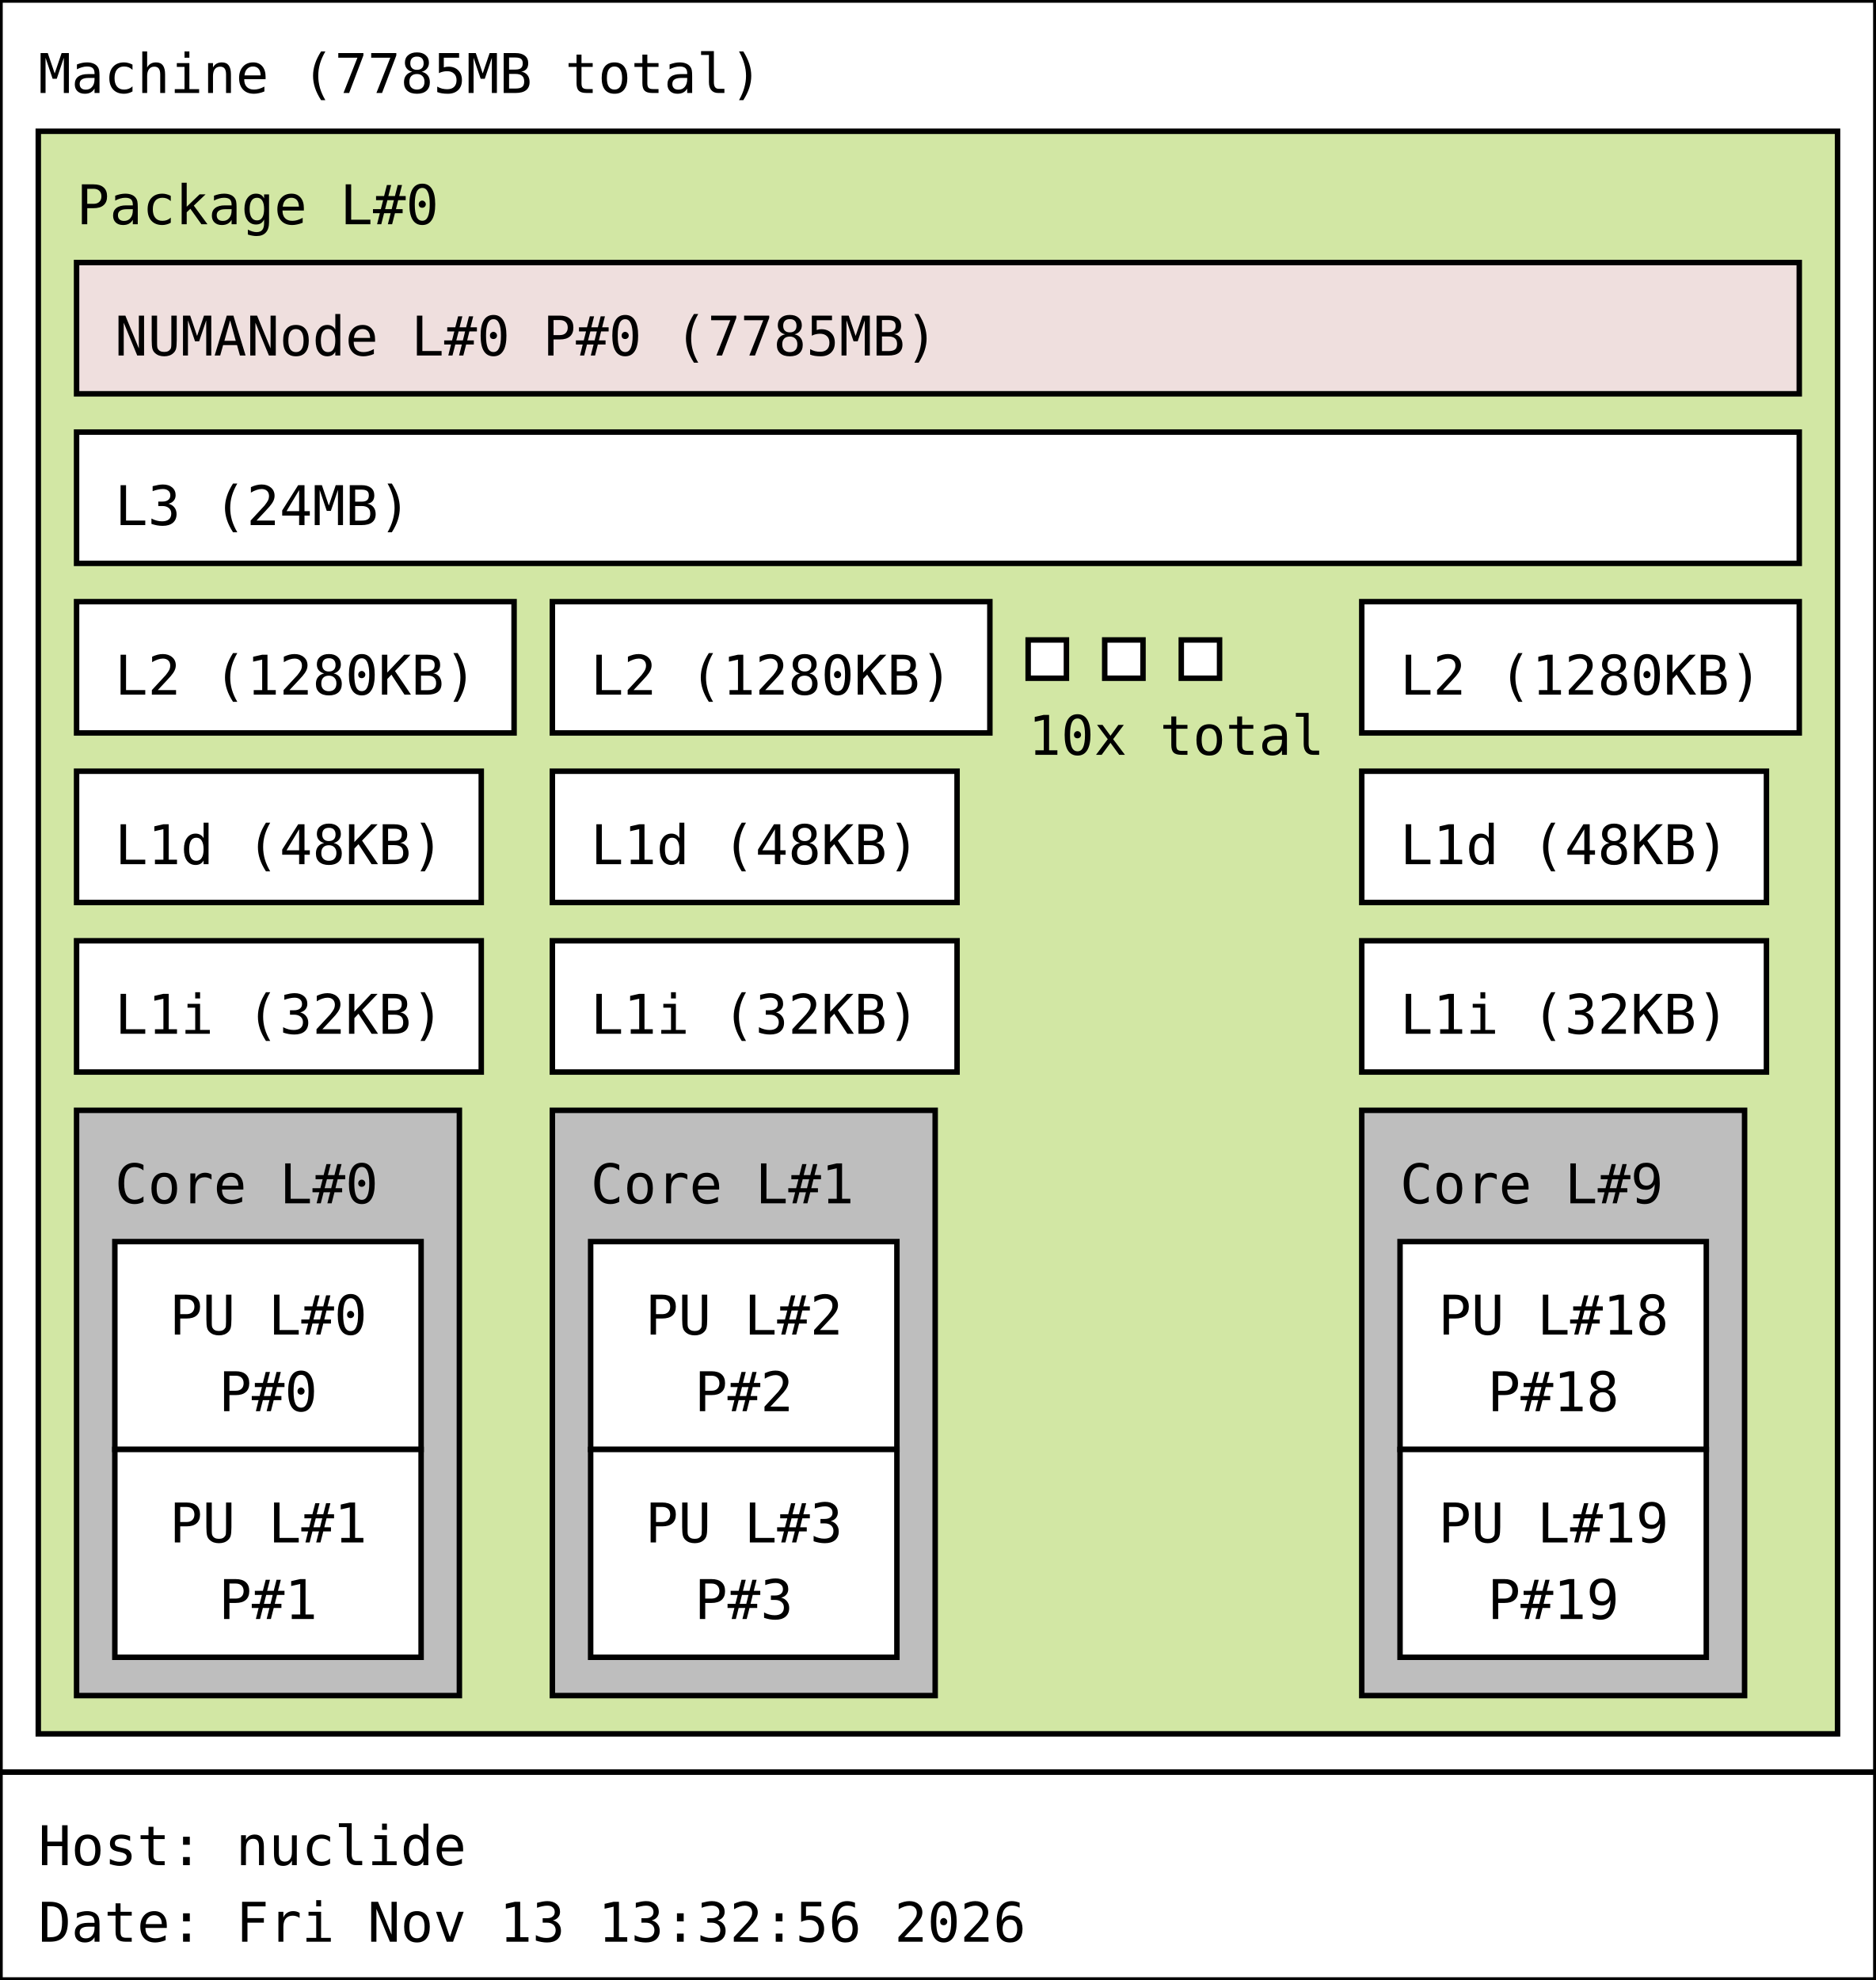
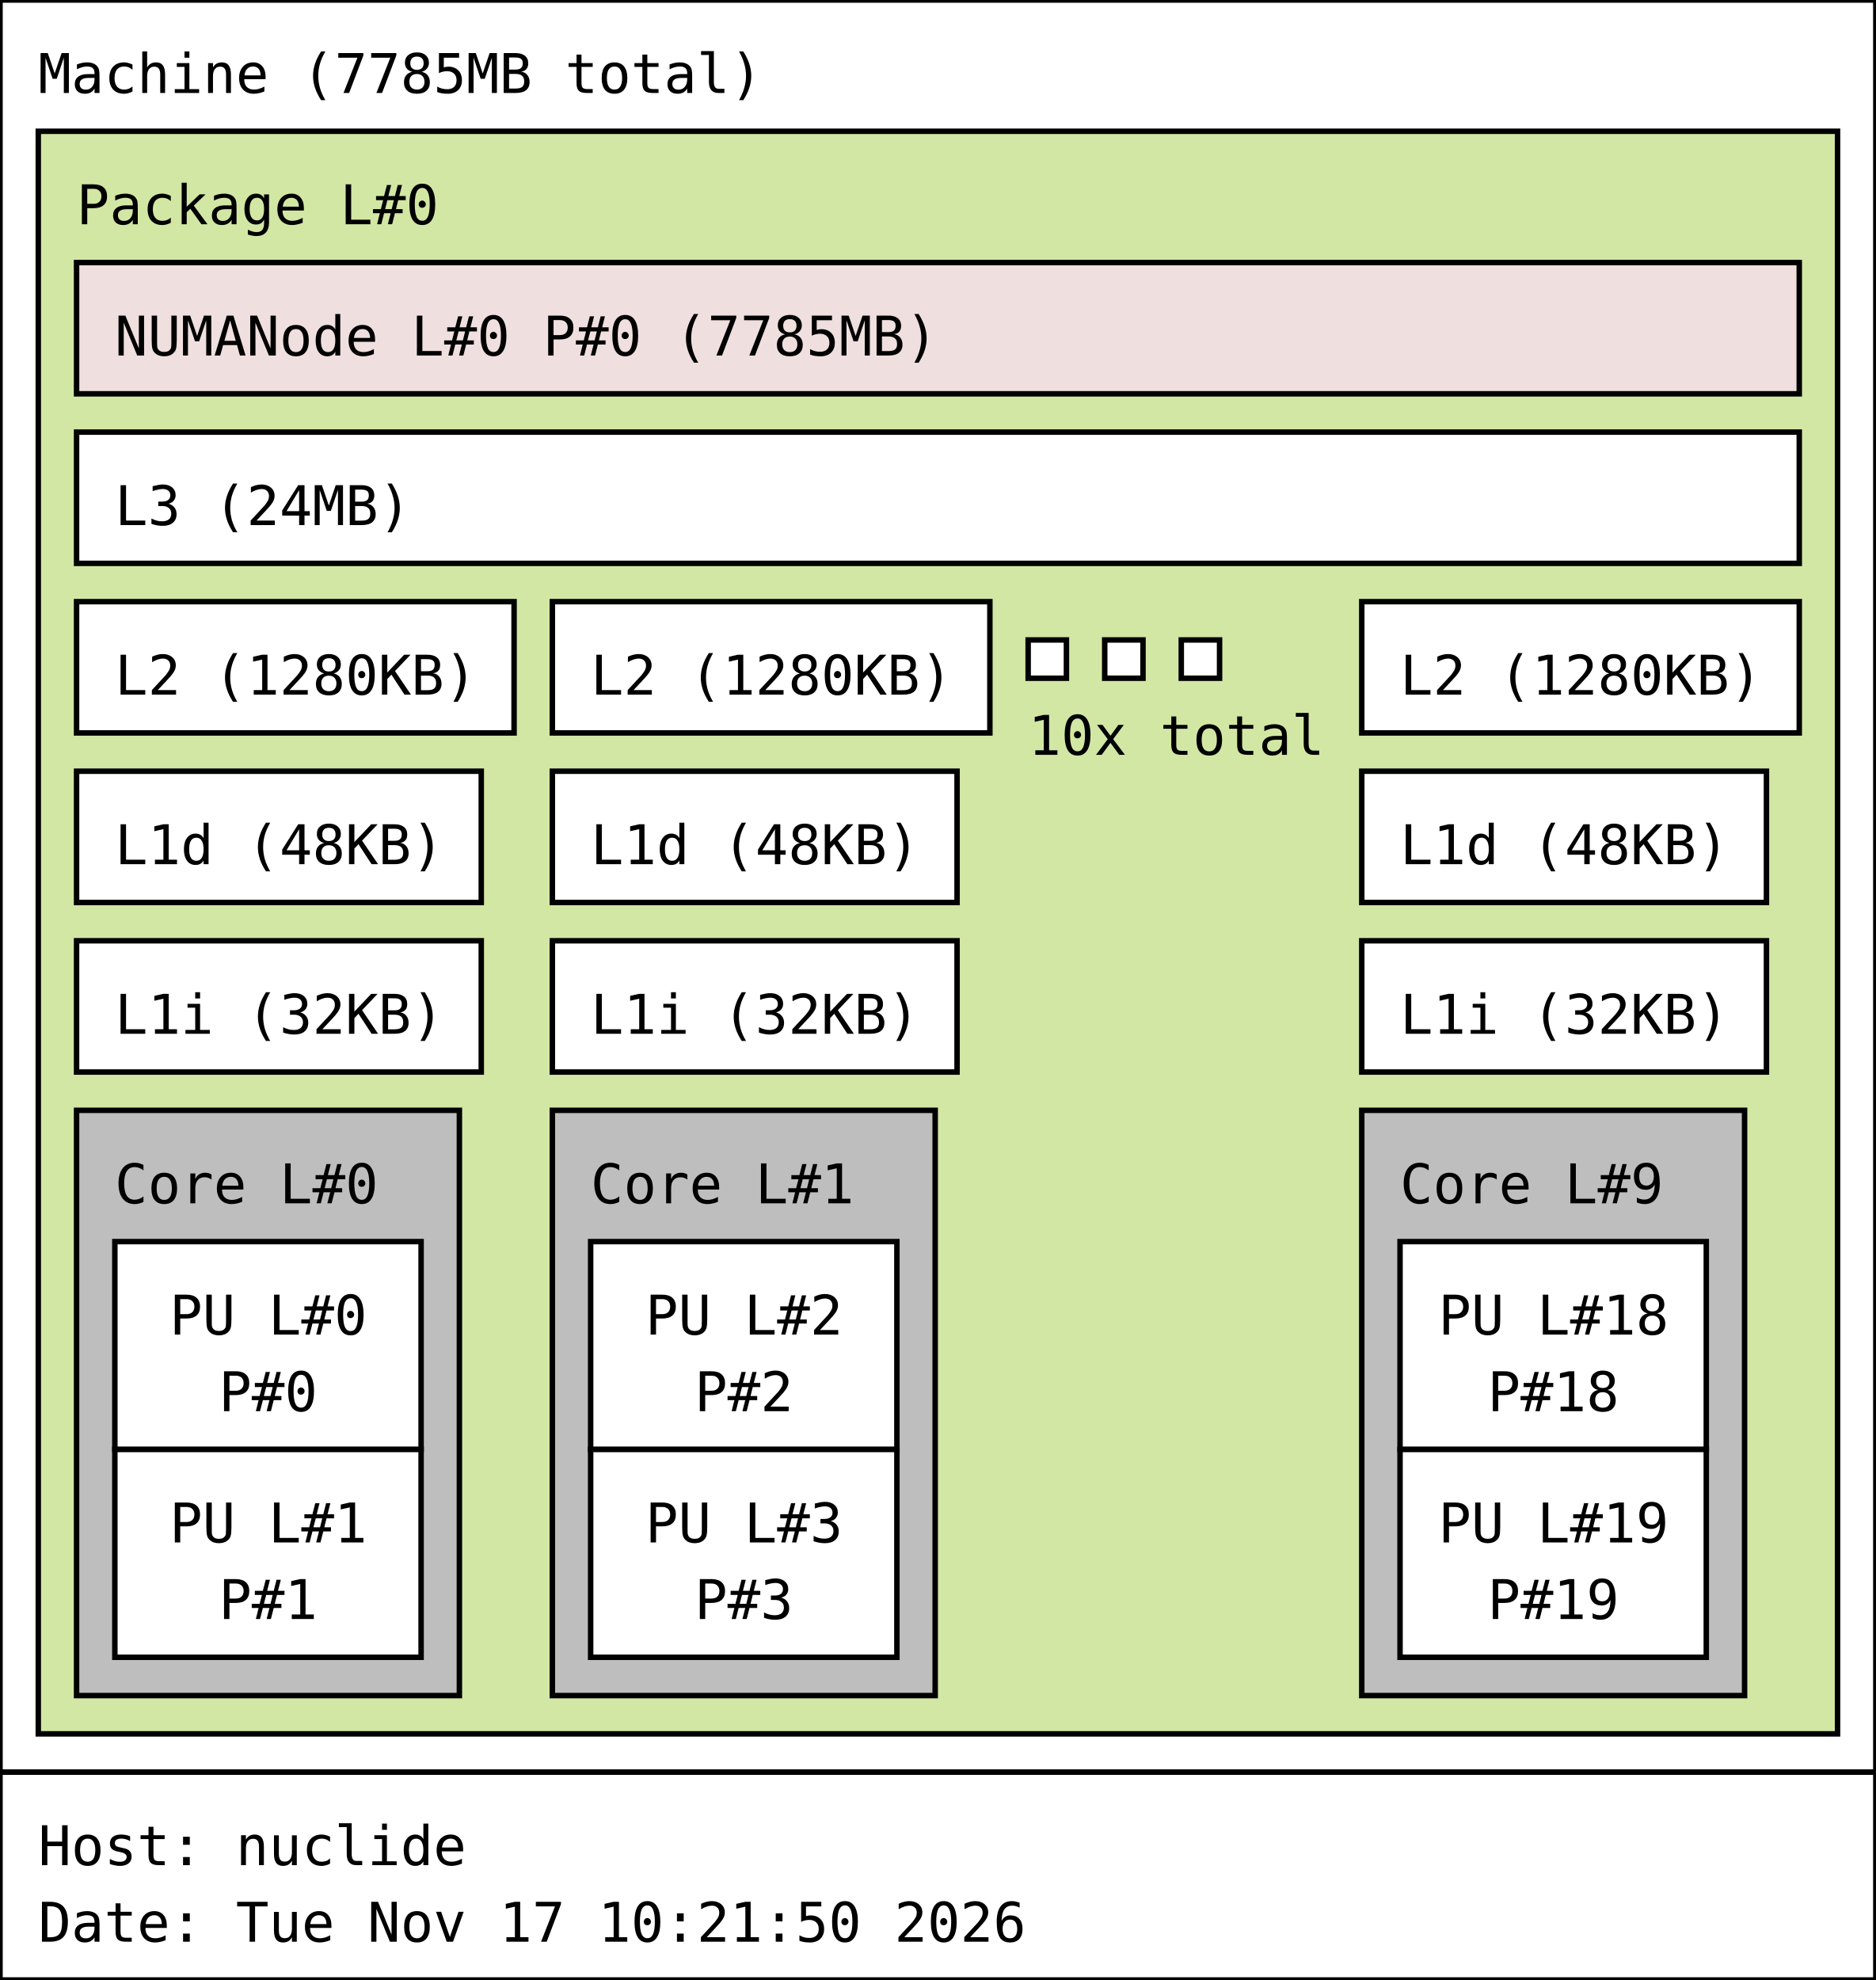
<svg xmlns="http://www.w3.org/2000/svg" width="343px" height="362px" viewBox="0 0 343px 362px" version="1.1">
  <rect id="Machine_0_rect" class="Machine" x="0" y="0" width="343" height="324" fill="rgb(255,255,255)" stroke="rgb(0,0,0)" stroke-width="1" />
  <text id="Machine_0_text" class="Machine" font-family="Monospace" x="7" y="17" fill="rgb(0,0,0)" font-size="10px">Machine (7785MB total)</text>
  <rect id="Package_0_rect" class="Package" x="7" y="24" width="329" height="293" fill="rgb(210,231,164)" stroke="rgb(0,0,0)" stroke-width="1" />
  <text id="Package_0_text" class="Package" font-family="Monospace" x="14" y="41" fill="rgb(0,0,0)" font-size="10px">Package L#0</text>
  <rect id="L3_0_rect" class="L3" x="14" y="79" width="315" height="24" fill="rgb(255,255,255)" stroke="rgb(0,0,0)" stroke-width="1" />
  <text id="L3_0_text" class="L3" font-family="Monospace" x="21" y="96" fill="rgb(0,0,0)" font-size="10px">L3 (24MB)</text>
  <rect id="L2_0_rect" class="L2" x="14" y="110" width="80" height="24" fill="rgb(255,255,255)" stroke="rgb(0,0,0)" stroke-width="1" />
  <text id="L2_0_text" class="L2" font-family="Monospace" x="21" y="127" fill="rgb(0,0,0)" font-size="10px">L2 (1280KB)</text>
  <rect id="L1d_0_rect" class="L1d" x="14" y="141" width="74" height="24" fill="rgb(255,255,255)" stroke="rgb(0,0,0)" stroke-width="1" />
  <text id="L1d_0_text" class="L1d" font-family="Monospace" x="21" y="158" fill="rgb(0,0,0)" font-size="10px">L1d (48KB)</text>
  <rect id="L1i_0_rect" class="L1i" x="14" y="172" width="74" height="24" fill="rgb(255,255,255)" stroke="rgb(0,0,0)" stroke-width="1" />
  <text id="L1i_0_text" class="L1i" font-family="Monospace" x="21" y="189" fill="rgb(0,0,0)" font-size="10px">L1i (32KB)</text>
  <rect id="Core_0_rect" class="Core" x="14" y="203" width="70" height="107" fill="rgb(190,190,190)" stroke="rgb(0,0,0)" stroke-width="1" />
  <text id="Core_0_text" class="Core" font-family="Monospace" x="21" y="220" fill="rgb(0,0,0)" font-size="10px">Core L#0</text>
  <rect id="PU_0_rect" class="PU" x="21" y="227" width="56" height="38" fill="rgb(255,255,255)" stroke="rgb(0,0,0)" stroke-width="1" />
  <text id="PU_0_text" class="PU" font-family="Monospace" x="31" y="244" fill="rgb(0,0,0)" font-size="10px">PU L#0</text>
  <text id="PU_0_text_1" class="PU" font-family="Monospace" x="40" y="258" fill="rgb(0,0,0)" font-size="10px">P#0</text>
  <rect id="PU_1_rect" class="PU" x="21" y="265" width="56" height="38" fill="rgb(255,255,255)" stroke="rgb(0,0,0)" stroke-width="1" />
  <text id="PU_1_text" class="PU" font-family="Monospace" x="31" y="282" fill="rgb(0,0,0)" font-size="10px">PU L#1</text>
  <text id="PU_1_text_1" class="PU" font-family="Monospace" x="40" y="296" fill="rgb(0,0,0)" font-size="10px">P#1</text>
  <rect id="L2_1_rect" class="L2" x="101" y="110" width="80" height="24" fill="rgb(255,255,255)" stroke="rgb(0,0,0)" stroke-width="1" />
  <text id="L2_1_text" class="L2" font-family="Monospace" x="108" y="127" fill="rgb(0,0,0)" font-size="10px">L2 (1280KB)</text>
  <rect id="L1d_1_rect" class="L1d" x="101" y="141" width="74" height="24" fill="rgb(255,255,255)" stroke="rgb(0,0,0)" stroke-width="1" />
  <text id="L1d_1_text" class="L1d" font-family="Monospace" x="108" y="158" fill="rgb(0,0,0)" font-size="10px">L1d (48KB)</text>
  <rect id="L1i_1_rect" class="L1i" x="101" y="172" width="74" height="24" fill="rgb(255,255,255)" stroke="rgb(0,0,0)" stroke-width="1" />
  <text id="L1i_1_text" class="L1i" font-family="Monospace" x="108" y="189" fill="rgb(0,0,0)" font-size="10px">L1i (32KB)</text>
  <rect id="Core_1_rect" class="Core" x="101" y="203" width="70" height="107" fill="rgb(190,190,190)" stroke="rgb(0,0,0)" stroke-width="1" />
  <text id="Core_1_text" class="Core" font-family="Monospace" x="108" y="220" fill="rgb(0,0,0)" font-size="10px">Core L#1</text>
  <rect id="PU_2_rect" class="PU" x="108" y="227" width="56" height="38" fill="rgb(255,255,255)" stroke="rgb(0,0,0)" stroke-width="1" />
  <text id="PU_2_text" class="PU" font-family="Monospace" x="118" y="244" fill="rgb(0,0,0)" font-size="10px">PU L#2</text>
  <text id="PU_2_text_1" class="PU" font-family="Monospace" x="127" y="258" fill="rgb(0,0,0)" font-size="10px">P#2</text>
  <rect id="PU_3_rect" class="PU" x="108" y="265" width="56" height="38" fill="rgb(255,255,255)" stroke="rgb(0,0,0)" stroke-width="1" />
  <text id="PU_3_text" class="PU" font-family="Monospace" x="118" y="282" fill="rgb(0,0,0)" font-size="10px">PU L#3</text>
  <text id="PU_3_text_1" class="PU" font-family="Monospace" x="127" y="296" fill="rgb(0,0,0)" font-size="10px">P#3</text>
  <rect id="L2_2_rect" class="L2" x="188" y="117" width="7" height="7" fill="rgb(255,255,255)" stroke="rgb(0,0,0)" stroke-width="1" />
  <rect id="L2_2_rect" class="L2" x="202" y="117" width="7" height="7" fill="rgb(255,255,255)" stroke="rgb(0,0,0)" stroke-width="1" />
  <rect id="L2_2_rect" class="L2" x="216" y="117" width="7" height="7" fill="rgb(255,255,255)" stroke="rgb(0,0,0)" stroke-width="1" />
  <text id="L2_2_text" class="L2" font-family="Monospace" x="188" y="138" fill="rgb(0,0,0)" font-size="10px">10x total</text>
  <rect id="L2_9_rect" class="L2" x="249" y="110" width="80" height="24" fill="rgb(255,255,255)" stroke="rgb(0,0,0)" stroke-width="1" />
  <text id="L2_9_text" class="L2" font-family="Monospace" x="256" y="127" fill="rgb(0,0,0)" font-size="10px">L2 (1280KB)</text>
  <rect id="L1d_9_rect" class="L1d" x="249" y="141" width="74" height="24" fill="rgb(255,255,255)" stroke="rgb(0,0,0)" stroke-width="1" />
  <text id="L1d_9_text" class="L1d" font-family="Monospace" x="256" y="158" fill="rgb(0,0,0)" font-size="10px">L1d (48KB)</text>
  <rect id="L1i_9_rect" class="L1i" x="249" y="172" width="74" height="24" fill="rgb(255,255,255)" stroke="rgb(0,0,0)" stroke-width="1" />
  <text id="L1i_9_text" class="L1i" font-family="Monospace" x="256" y="189" fill="rgb(0,0,0)" font-size="10px">L1i (32KB)</text>
  <rect id="Core_9_rect" class="Core" x="249" y="203" width="70" height="107" fill="rgb(190,190,190)" stroke="rgb(0,0,0)" stroke-width="1" />
  <text id="Core_9_text" class="Core" font-family="Monospace" x="256" y="220" fill="rgb(0,0,0)" font-size="10px">Core L#9</text>
  <rect id="PU_18_rect" class="PU" x="256" y="227" width="56" height="38" fill="rgb(255,255,255)" stroke="rgb(0,0,0)" stroke-width="1" />
  <text id="PU_18_text" class="PU" font-family="Monospace" x="263" y="244" fill="rgb(0,0,0)" font-size="10px">PU L#18</text>
  <text id="PU_18_text_1" class="PU" font-family="Monospace" x="272" y="258" fill="rgb(0,0,0)" font-size="10px">P#18</text>
  <rect id="PU_19_rect" class="PU" x="256" y="265" width="56" height="38" fill="rgb(255,255,255)" stroke="rgb(0,0,0)" stroke-width="1" />
  <text id="PU_19_text" class="PU" font-family="Monospace" x="263" y="282" fill="rgb(0,0,0)" font-size="10px">PU L#19</text>
  <text id="PU_19_text_1" class="PU" font-family="Monospace" x="272" y="296" fill="rgb(0,0,0)" font-size="10px">P#19</text>
  <rect id="NUMANode_0_rect" class="NUMANode" x="14" y="48" width="315" height="24" fill="rgb(239,223,222)" stroke="rgb(0,0,0)" stroke-width="1" />
  <text id="NUMANode_0_text" class="NUMANode" font-family="Monospace" x="21" y="65" fill="rgb(0,0,0)" font-size="10px">NUMANode L#0 P#0 (7785MB)</text>
  <rect id="anon_rect" x="0" y="324" width="343" height="38" fill="rgb(255,255,255)" stroke="rgb(0,0,0)" stroke-width="1" />
  <text id="anon_text" font-family="Monospace" x="7" y="341" fill="rgb(0,0,0)" font-size="10px">Host: nuclide</text>
-   <text id="anon_text_1" font-family="Monospace" x="7" y="355" fill="rgb(0,0,0)" font-size="10px">Date: Fri Nov 13 13:32:56 2026</text>
+   <text id="anon_text_1" font-family="Monospace" x="7" y="355" fill="rgb(0,0,0)" font-size="10px">Date: Tue Nov 17 10:21:50 2026</text>
</svg>
